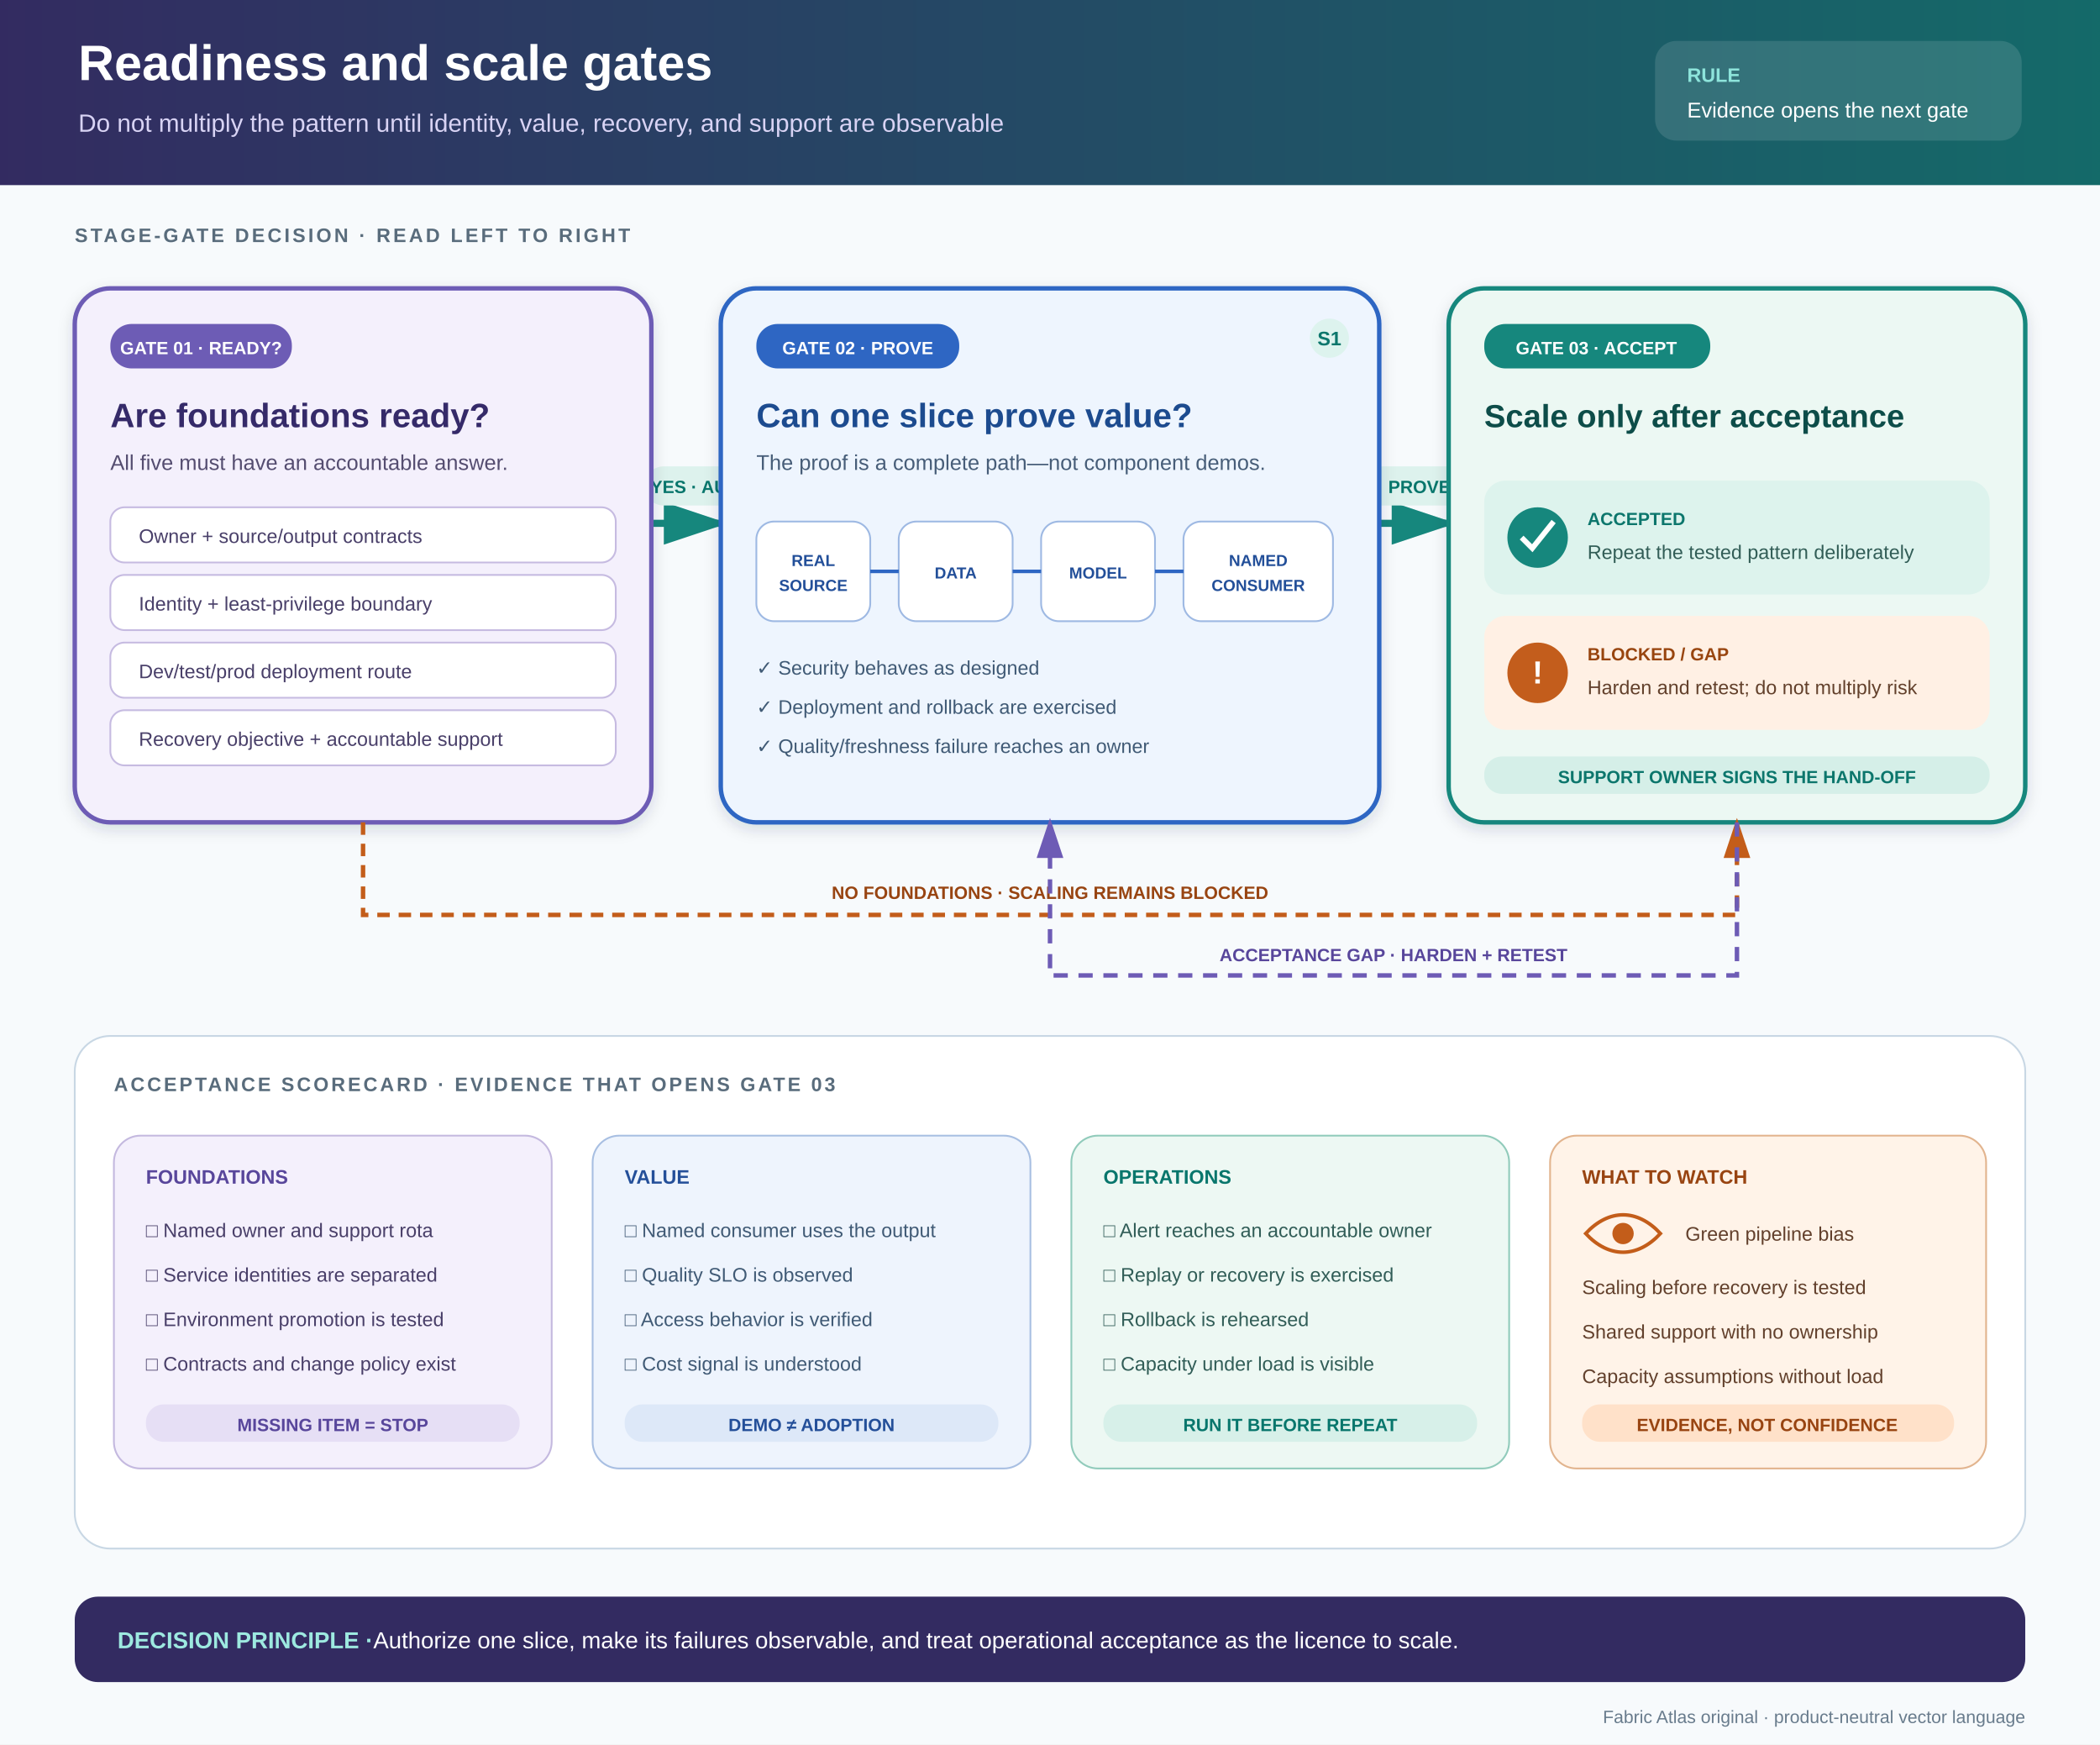
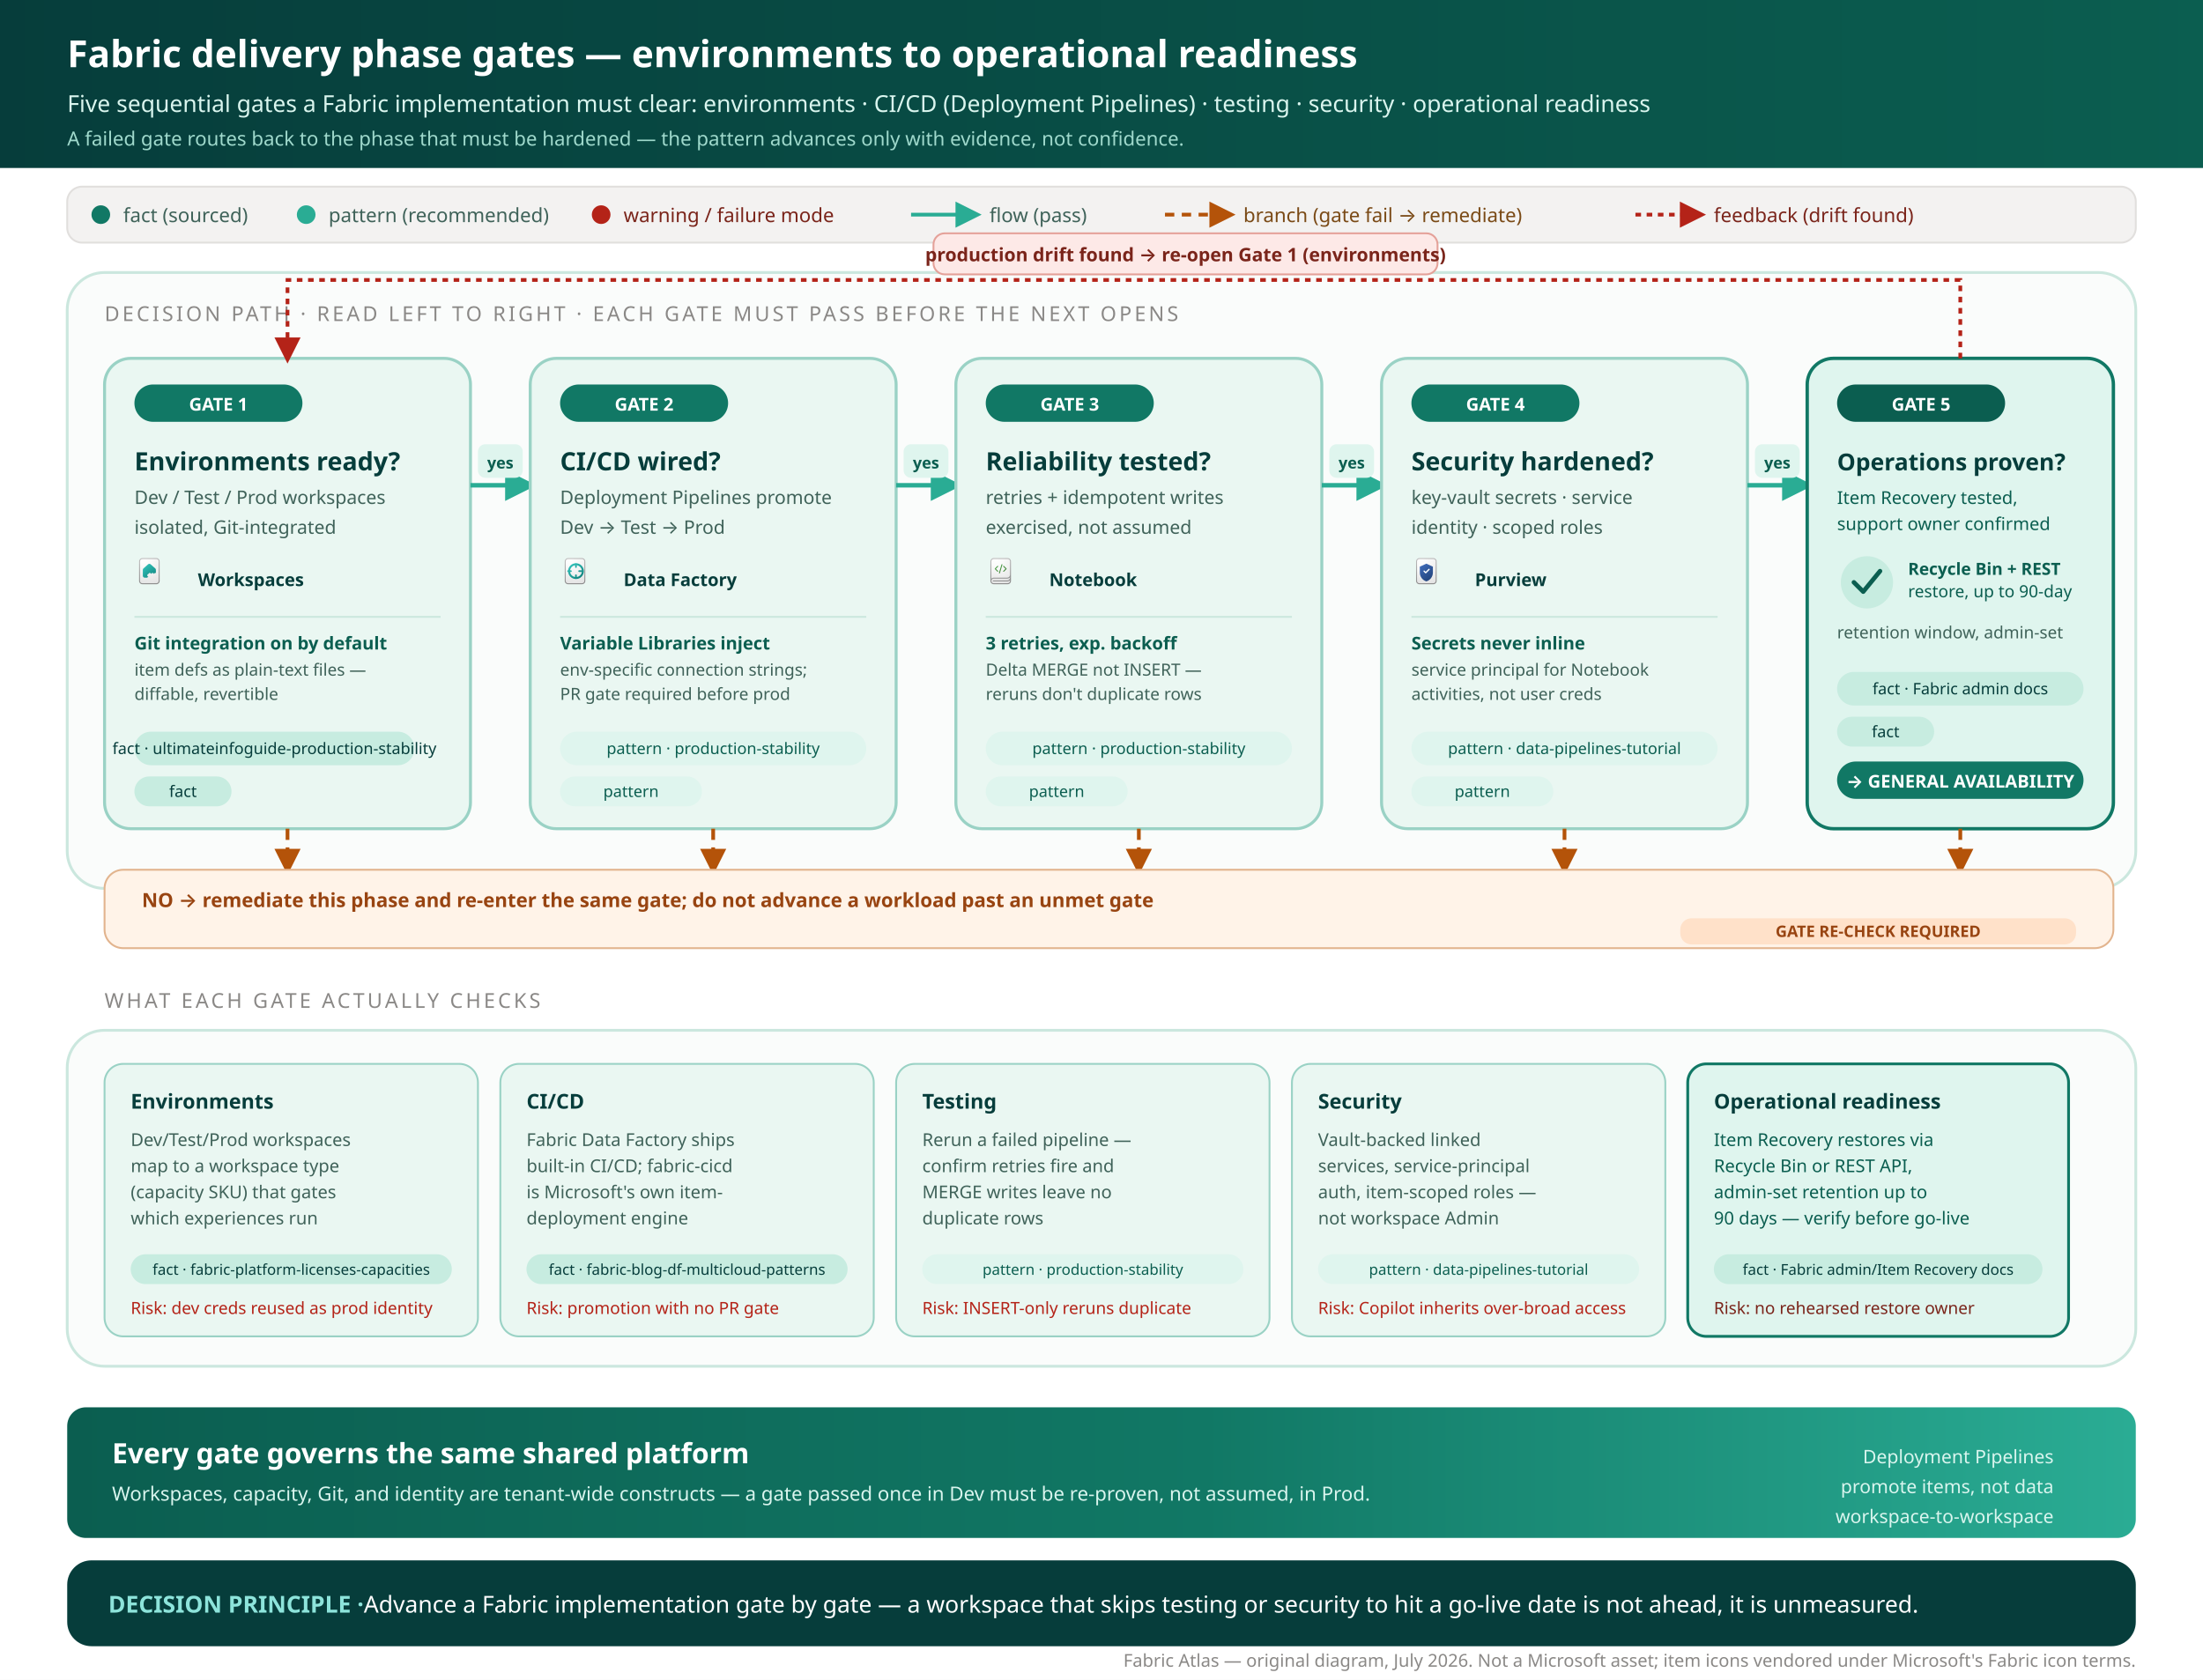
- <svg xmlns="http://www.w3.org/2000/svg" viewBox="0 0 1180 980" font-family="Segoe UI,Arial,sans-serif" role="img" aria-labelledby="architecture-implementation-decision-title architecture-implementation-decision-desc" data-diagram-id="architecture-implementation-decision">
+ <svg xmlns="http://www.w3.org/2000/svg" viewBox="0 0 1180 900" font-family="Segoe UI, -apple-system, sans-serif" role="img" aria-labelledby="architecture-implementation-decision-title architecture-implementation-decision-desc" data-diagram-id="architecture-implementation-decision">
  <defs>
-     <linearGradient id="gate-head" x1="0" x2="1">
-       <stop stop-color="#332B61" />
-       <stop offset="1" stop-color="#146A69" />
-     </linearGradient>
-     <filter id="gate-shadow" x="-10%" y="-10%" width="120%" height="130%">
-       <feDropShadow dx="0" dy="3" stdDeviation="4" flood-color="#102A43" flood-opacity=".14" />
-     </filter>
-     <marker id="gate-arrow" markerWidth="10" markerHeight="10" refX="8" refY="3" orient="auto">
-       <path d="M0 0L9 3 0 6Z" fill="#16877D" />
-     </marker>
-     <marker id="gate-warn" markerWidth="10" markerHeight="10" refX="8" refY="3" orient="auto">
-       <path d="M0 0L9 3 0 6Z" fill="#C35D1A" />
-     </marker>
-     <marker id="gate-loop" markerWidth="10" markerHeight="10" refX="8" refY="3" orient="auto">
-       <path d="M0 0L9 3 0 6Z" fill="#6D5BB5" />
-     </marker>
+     <linearGradient id="aid-head" x1="0" y1="0" x2="1" y2="0">
+       <stop offset="0" stop-color="#063D3B" />
+       <stop offset="1" stop-color="#0B5E50" />
+     </linearGradient>
+     <linearGradient id="aid-lake" x1="0" y1="0" x2="1" y2="0">
+       <stop offset="0" stop-color="#0B5E50" />
+       <stop offset="0.55" stop-color="#117865" />
+       <stop offset="1" stop-color="#2AAC94" />
+     </linearGradient>
+     <marker id="aid-arr" viewBox="0 0 10 10" refX="8" refY="5" markerWidth="7" markerHeight="7" orient="auto-start-reverse">
+       <path d="M0 0 L10 5 L0 10 z" fill="#2AAC94" />
+     </marker>
+     <marker id="aid-arrDark" viewBox="0 0 10 10" refX="8" refY="5" markerWidth="7" markerHeight="7" orient="auto-start-reverse">
+       <path d="M0 0 L10 5 L0 10 z" fill="#0E6961" />
+     </marker>
+     <marker id="aid-arrAmber" viewBox="0 0 10 10" refX="8" refY="5" markerWidth="7" markerHeight="7" orient="auto-start-reverse">
+       <path d="M0 0 L10 5 L0 10 z" fill="#B45309" />
+     </marker>
+     <marker id="aid-arrRed" viewBox="0 0 10 10" refX="8" refY="5" markerWidth="7" markerHeight="7" orient="auto-start-reverse">
+       <path d="M0 0 L10 5 L0 10 z" fill="#B42318" />
+     </marker>
+     <linearGradient id="aid-ic-shell-a" x1="11.111" x2="15.576" y1="2" y2="30.067" gradientUnits="userSpaceOnUse">
+       <stop stop-color="#fff" />
+       <stop offset="1" stop-color="#EBEBEB" />
+     </linearGradient>
+     <linearGradient id="aid-ic-shell-c" x1="12.104" x2="16.851" y1="2" y2="29.972" gradientUnits="userSpaceOnUse">
+       <stop stop-color="#BBB" />
+       <stop offset="1" stop-color="#888" />
+     </linearGradient>
+     <radialGradient id="aid-ic-shell-b" cx="0" cy="0" r="1" gradientTransform="matrix(11.61113 22.16669 -17.08352 8.94852 12.028 9.292)" gradientUnits="userSpaceOnUse">
+       <stop offset=".177" stop-color="#fff" />
+       <stop offset="1" stop-color="#B8B8B8" />
+     </radialGradient>
+     <linearGradient id="aid-ic-df-a" x1="9.354" x2="22.884" y1="7.394" y2="24.213" gradientUnits="userSpaceOnUse">
+       <stop stop-color="#37C9C1" />
+       <stop offset="1" stop-color="#0E807A" />
+     </linearGradient>
+     <linearGradient id="aid-ic-nb-c" x1="9.691" x2="19.427" y1="8.5" y2="20.784" gradientUnits="userSpaceOnUse">
+       <stop stop-color="#4BA446" />
+       <stop offset="1" stop-color="#3F7D35" />
+     </linearGradient>
+     <linearGradient id="aid-ic-pv-a" x1="8.5" x2="24" y1="6" y2="26" gradientUnits="userSpaceOnUse">
+       <stop stop-color="#4472C4" />
+       <stop offset="1" stop-color="#1F3F73" />
+     </linearGradient>
  </defs>
-   <rect width="1180" height="980" fill="#F7FAFC" />
-   <rect width="1180" height="104" fill="url(#gate-head)" />
-   <text x="44" y="45" fill="#FFFFFF" font-size="28" font-weight="700">Readiness and scale gates</text>
-   <text x="44" y="74" fill="#D8D3F4" font-size="14">Do not multiply the pattern until identity, value, recovery, and support are observable</text>
-   <g transform="translate(930 23)">
-     <rect width="206" height="56" rx="12" fill="#FFFFFF" opacity=".12" />
-     <text x="18" y="23" fill="#8DE4DB" font-size="11" font-weight="700">RULE</text>
-     <text x="18" y="43" fill="#FFFFFF" font-size="12">Evidence opens the next gate</text>
-   </g>
-   <text x="42" y="136" fill="#596C7C" font-size="11" font-weight="700" letter-spacing="1.5">STAGE-GATE DECISION · READ LEFT TO RIGHT</text>
-   <path d="M366 294H405" stroke="#16877D" stroke-width="4" marker-end="url(#gate-arrow)" />
-   <rect x="362" y="262" width="95" height="22" rx="11" fill="#DDF2ED" />
-   <text x="409" y="277" text-anchor="middle" fill="#08766C" font-size="10" font-weight="700">YES · AUTHORIZE</text>
-   <path d="M775 294H814" stroke="#16877D" stroke-width="4" marker-end="url(#gate-arrow)" />
-   <rect x="766" y="262" width="121" height="22" rx="11" fill="#DDF2ED" />
-   <text x="826" y="277" text-anchor="middle" fill="#08766C" font-size="10" font-weight="700">PROVEN · ACCEPT</text>
-   <g data-node-id="step-1" role="group" filter="url(#gate-shadow)" tabindex="0" aria-label="Are foundations ready?">
-     <rect x="42" y="162" width="324" height="300" rx="20" fill="#F4F0FC" stroke="#6D5BB5" stroke-width="2.5" />
-     <rect x="62" y="182" width="102" height="25" rx="12" fill="#6D5BB5" />
-     <text x="113" y="199" text-anchor="middle" fill="#FFFFFF" font-size="10" font-weight="700">GATE 01 · READY?</text>
-     <text x="62" y="240" fill="#362C69" font-size="19" font-weight="700">Are foundations ready?</text>
-     <text x="62" y="264" fill="#544D70" font-size="12">All five must have an accountable answer.</text>
-     <g fill="#FFFFFF" stroke="#C6BBE1">
-       <rect x="62" y="285" width="284" height="31" rx="8" />
-       <rect x="62" y="323" width="284" height="31" rx="8" />
-       <rect x="62" y="361" width="284" height="31" rx="8" />
-       <rect x="62" y="399" width="284" height="31" rx="8" />
-     </g>
-     <g fill="#493F69" font-size="11">
-       <text x="78" y="305">Owner + source/output contracts</text>
-       <text x="78" y="343">Identity + least-privilege boundary</text>
-       <text x="78" y="381">Dev/test/prod deployment route</text>
-       <text x="78" y="419">Recovery objective + accountable support</text>
-     </g>
-   </g>
-   <g data-node-id="step-2" role="group" filter="url(#gate-shadow)" tabindex="0" aria-label="Can one slice prove value?">
-     <rect x="405" y="162" width="370" height="300" rx="20" fill="#EEF5FE" stroke="#2D66C3" stroke-width="2.5" />
-     <rect x="425" y="182" width="114" height="25" rx="12" fill="#2D66C3" />
-     <text x="482" y="199" text-anchor="middle" fill="#FFFFFF" font-size="10" font-weight="700">GATE 02 · PROVE</text>
-     <text x="425" y="240" fill="#1F4C8F" font-size="19" font-weight="700">Can one slice prove value?</text>
-     <text x="425" y="264" fill="#465D78" font-size="12">The proof is a complete path—not component demos.</text>
-     <g transform="translate(425 293)">
-       <g fill="#FFFFFF" stroke="#9EB9E3">
-         <rect width="64" height="56" rx="10" />
-         <rect x="80" width="64" height="56" rx="10" />
-         <rect x="160" width="64" height="56" rx="10" />
-         <rect x="240" width="84" height="56" rx="10" />
-       </g>
-       <path d="M64 28h16M144 28h16M224 28h16" stroke="#2D66C3" stroke-width="2" />
-       <g fill="#244F99" font-size="9" font-weight="700" text-anchor="middle">
-         <text x="32" y="25">REAL</text>
-         <text x="32" y="39">SOURCE</text>
-         <text x="112" y="32">DATA</text>
-         <text x="192" y="32">MODEL</text>
-         <text x="282" y="25">NAMED</text>
-         <text x="282" y="39">CONSUMER</text>
-       </g>
-     </g>
-     <g fill="#405A75" font-size="11">
-       <text x="425" y="379">✓ Security behaves as designed</text>
-       <text x="425" y="401">✓ Deployment and rollback are exercised</text>
-       <text x="425" y="423">✓ Quality/freshness failure reaches an owner</text>
-     </g>
-     <circle cx="747" cy="190" r="11" fill="#DDF3EE" />
-     <text x="747" y="194" text-anchor="middle" fill="#08766C" font-size="11" font-weight="700">S1</text>
-   </g>
-   <g data-node-id="step-3" role="group" filter="url(#gate-shadow)" tabindex="0" aria-label="Scale after operational acceptance">
-     <rect x="814" y="162" width="324" height="300" rx="20" fill="#ECF8F3" stroke="#16877D" stroke-width="2.5" />
-     <rect x="834" y="182" width="127" height="25" rx="12" fill="#16877D" />
-     <text x="897" y="199" text-anchor="middle" fill="#FFFFFF" font-size="10" font-weight="700">GATE 03 · ACCEPT</text>
-     <text x="834" y="240" fill="#0D4D48" font-size="18" font-weight="700">Scale only after acceptance</text>
-     <g transform="translate(834 270)">
-       <rect width="284" height="64" rx="12" fill="#DDF3ED" />
-       <circle cx="30" cy="32" r="17" fill="#16877D" />
-       <path d="M21 32l6 6 12-15" fill="none" stroke="#FFFFFF" stroke-width="3" />
-       <text x="58" y="25" fill="#08766C" font-size="10" font-weight="700">ACCEPTED</text>
-       <text x="58" y="44" fill="#315D57" font-size="11">Repeat the tested pattern deliberately</text>
-       <rect y="76" width="284" height="64" rx="12" fill="#FFF0E4" />
-       <circle cx="30" cy="108" r="17" fill="#C35D1A" />
-       <text x="30" y="114" text-anchor="middle" fill="#FFFFFF" font-size="18" font-weight="800">!</text>
-       <text x="58" y="101" fill="#984411" font-size="10" font-weight="700">BLOCKED / GAP</text>
-       <text x="58" y="120" fill="#62402C" font-size="11">Harden and retest; do not multiply risk</text>
-     </g>
-     <rect x="834" y="425" width="284" height="21" rx="10" fill="#D5EFE8" />
-     <text x="976" y="440" text-anchor="middle" fill="#08766C" font-size="10" font-weight="700">SUPPORT OWNER SIGNS THE HAND-OFF</text>
-   </g>
-   <path d="M204 462V514H976V462" fill="none" stroke="#C35D1A" stroke-width="2.5" stroke-dasharray="7 5" marker-end="url(#gate-warn)" />
-   <text x="590" y="505" text-anchor="middle" fill="#984411" font-size="10" font-weight="700">NO FOUNDATIONS · SCALING REMAINS BLOCKED</text>
-   <path d="M976 462V548H590V462" fill="none" stroke="#6D5BB5" stroke-width="2.5" stroke-dasharray="8 6" marker-end="url(#gate-loop)" />
-   <text x="783" y="540" text-anchor="middle" fill="#58469B" font-size="10" font-weight="700">ACCEPTANCE GAP · HARDEN + RETEST</text>
-   <rect x="42" y="582" width="1096" height="288" rx="20" fill="#FFFFFF" stroke="#C8D7E4" />
-   <text x="64" y="613" fill="#596C7C" font-size="11" font-weight="700" letter-spacing="1.4">ACCEPTANCE SCORECARD · EVIDENCE THAT OPENS GATE 03</text>
-   <g transform="translate(64 638)">
-     <rect width="246" height="187" rx="15" fill="#F4F0FC" stroke="#C4B9DF" />
-     <text x="18" y="27" fill="#58469B" font-size="11" font-weight="700">FOUNDATIONS</text>
-     <g fill="#493F69" font-size="11">
-       <text x="18" y="57">□ Named owner and support rota</text>
-       <text x="18" y="82">□ Service identities are separated</text>
-       <text x="18" y="107">□ Environment promotion is tested</text>
-       <text x="18" y="132">□ Contracts and change policy exist</text>
-     </g>
-     <rect x="18" y="151" width="210" height="21" rx="10" fill="#E6DFF5" />
-     <text x="123" y="166" text-anchor="middle" fill="#58469B" font-size="10" font-weight="700">MISSING ITEM = STOP</text>
-   </g>
-   <g transform="translate(333 638)">
-     <rect width="246" height="187" rx="15" fill="#EEF4FD" stroke="#A8BFE2" />
-     <text x="18" y="27" fill="#244F99" font-size="11" font-weight="700">VALUE</text>
-     <g fill="#405A75" font-size="11">
-       <text x="18" y="57">□ Named consumer uses the output</text>
-       <text x="18" y="82">□ Quality SLO is observed</text>
-       <text x="18" y="107">□ Access behavior is verified</text>
-       <text x="18" y="132">□ Cost signal is understood</text>
-     </g>
-     <rect x="18" y="151" width="210" height="21" rx="10" fill="#DDE8F8" />
-     <text x="123" y="166" text-anchor="middle" fill="#244F99" font-size="10" font-weight="700">DEMO ≠ ADOPTION</text>
-   </g>
-   <g transform="translate(602 638)">
-     <rect width="246" height="187" rx="15" fill="#EDF8F3" stroke="#91CBBB" />
-     <text x="18" y="27" fill="#08766C" font-size="11" font-weight="700">OPERATIONS</text>
-     <g fill="#315D57" font-size="11">
-       <text x="18" y="57">□ Alert reaches an accountable owner</text>
-       <text x="18" y="82">□ Replay or recovery is exercised</text>
-       <text x="18" y="107">□ Rollback is rehearsed</text>
-       <text x="18" y="132">□ Capacity under load is visible</text>
-     </g>
-     <rect x="18" y="151" width="210" height="21" rx="10" fill="#D7F0E9" />
-     <text x="123" y="166" text-anchor="middle" fill="#08766C" font-size="10" font-weight="700">RUN IT BEFORE REPEAT</text>
-   </g>
-   <g transform="translate(871 638)">
-     <rect width="245" height="187" rx="15" fill="#FFF3E8" stroke="#E2B48E" />
-     <text x="18" y="27" fill="#984411" font-size="11" font-weight="700">WHAT TO WATCH</text>
-     <path d="M20 55c13-14 29-14 42 0-13 14-29 14-42 0Z" fill="none" stroke="#C35D1A" stroke-width="2" />
-     <circle cx="41" cy="55" r="6" fill="#C35D1A" />
-     <g fill="#62402C" font-size="11">
-       <text x="76" y="59">Green pipeline bias</text>
-       <text x="18" y="89">Scaling before recovery is tested</text>
-       <text x="18" y="114">Shared support with no ownership</text>
-       <text x="18" y="139">Capacity assumptions without load</text>
-     </g>
-     <rect x="18" y="151" width="209" height="21" rx="10" fill="#FFE1C9" />
-     <text x="122" y="166" text-anchor="middle" fill="#984411" font-size="10" font-weight="700">EVIDENCE, NOT CONFIDENCE</text>
-   </g>
-   <rect x="42" y="897" width="1096" height="48" rx="13" fill="#332B61" />
-   <text x="66" y="926" fill="#FFFFFF" font-size="13">
-     <tspan fill="#9DE9E0" font-weight="700">DECISION PRINCIPLE · </tspan>Authorize one slice, make its failures observable, and treat operational acceptance as the licence to scale.</text>
-   <text x="1138" y="968" text-anchor="end" fill="#687B8C" font-size="10">Fabric Atlas original · product-neutral vector language</text>
+   <rect width="1180" height="900" fill="#FFFFFF" />
+   <rect width="1180" height="90" fill="url(#aid-head)" />
+   <text x="36" y="36" font-size="20" font-weight="650" fill="#FFFFFF">Fabric delivery phase gates — environments to operational readiness</text>
+   <text x="36" y="60" font-size="12.5" fill="#D9F5EE">Five sequential gates a Fabric implementation must clear: environments · CI/CD (Deployment Pipelines) · testing · security · operational readiness</text>
+   <text x="36" y="78" font-size="10.5" fill="#9FD9CC">A failed gate routes back to the phase that must be hardened — the pattern advances only with evidence, not confidence.</text>
+   <g transform="translate(36,100)" font-size="10.5">
+     <rect width="1108" height="30" rx="8" fill="#F3F2F1" stroke="#E1DFDD" />
+     <circle cx="18" cy="15" r="5" fill="#117865" />
+     <text x="30" y="19" fill="#3F6259">fact (sourced)</text>
+     <circle cx="128" cy="15" r="5" fill="#2AAC94" />
+     <text x="140" y="19" fill="#3F6259">pattern (recommended)</text>
+     <circle cx="286" cy="15" r="5" fill="#B42318" />
+     <text x="298" y="19" fill="#7A241A">warning / failure mode</text>
+     <line x1="452" y1="15" x2="487" y2="15" stroke="#2AAC94" stroke-width="2" marker-end="url(#aid-arr)" />
+     <text x="494" y="19" fill="#3F6259">flow (pass)</text>
+     <line x1="588" y1="15" x2="623" y2="15" stroke="#B45309" stroke-width="2" stroke-dasharray="5 4" marker-end="url(#aid-arrAmber)" />
+     <text x="630" y="19" fill="#7A4A16">branch (gate fail → remediate)</text>
+     <line x1="840" y1="15" x2="875" y2="15" stroke="#B42318" stroke-width="2" stroke-dasharray="3 3" marker-end="url(#aid-arrRed)" />
+     <text x="882" y="19" fill="#7A241A">feedback (drift found)</text>
+   </g>
+   <rect x="36" y="146" width="1108" height="330" rx="20" fill="#FAFCFB" stroke="#CBE7DE" stroke-width="1.5" />
+   <text x="56" y="172" font-size="11" letter-spacing="1.5" fill="#8A8886">DECISION PATH · READ LEFT TO RIGHT · EACH GATE MUST PASS BEFORE THE NEXT OPENS</text>
+   <g data-node-id="gate-environments" tabindex="0" aria-label="Gate 1 — do isolated Dev, Test, and Production workspaces exist with Git integration?">
+     <rect x="56" y="192" width="196" height="252" rx="14" fill="#EAF7F2" stroke="#9AD2C5" stroke-width="1.6" />
+     <rect x="72" y="206" width="90" height="20" rx="10" fill="#117865" />
+     <text x="117" y="220" text-anchor="middle" font-size="9.5" font-weight="700" fill="#FFFFFF">GATE 1</text>
+     <text x="72" y="252" font-size="13.5" font-weight="650" fill="#063D3B">Environments ready?</text>
+     <text x="72" y="270" font-size="10" fill="#3F6259">Dev / Test / Prod workspaces</text>
+     <text x="72" y="286" font-size="10" fill="#3F6259">isolated, Git-integrated</text>
+     <g data-official-icon="microsoft" data-icon-name="lakehouse_32_item">
+       <g transform="translate(72,298) scale(0.5)">
+         <path fill="url(#aid-ic-shell-a)" d="M5 5.5A3.5 3.5 0 0 1 8.5 2h15A3.5 3.5 0 0 1 27 5.5v21a3.5 3.5 0 0 1-3.5 3.5h-15A3.5 3.5 0 0 1 5 26.5z" />
+         <path fill="url(#aid-ic-shell-b)" fill-opacity=".2" d="M5 5.5A3.5 3.5 0 0 1 8.5 2h15A3.5 3.5 0 0 1 27 5.5v21a3.5 3.5 0 0 1-3.5 3.5h-15A3.5 3.5 0 0 1 5 26.5z" />
+         <path fill="url(#aid-ic-shell-c)" fill-rule="evenodd" d="M23.5 3h-15A2.5 2.5 0 0 0 6 5.5v21A2.5 2.5 0 0 0 8.5 29h15a2.5 2.5 0 0 0 2.5-2.5v-21A2.5 2.5 0 0 0 23.5 3m-15-1A3.5 3.5 0 0 0 5 5.5v21A3.5 3.5 0 0 0 8.5 30h15a3.5 3.5 0 0 0 3.5-3.5v-21A3.5 3.5 0 0 0 23.5 2z" clip-rule="evenodd" />
+         <path fill="url(#aid-ic-df-a)" d="M13.99 22.69a1.5 1.5 0 0 0-.154.31H11a2 2 0 0 1-2-2v-6.4a2 2 0 0 1 .674-1.497l5-4.428a2 2 0 0 1 2.653 0l5 4.428A2 2 0 0 1 23 14.6v3.409L22.98 18a1.5 1.5 0 0 0-.94-.01l-.12.05c-.37.15-.66.44-.81.81-.01.02-.05.07-.11.13-.06-.05-.11-.11-.11-.13a1.49 1.49 0 0 0-1.39-.93h-.14a1.5 1.5 0 0 0-1.256.94 1 1 0 0 1-.104.12c-.06-.05-.11-.11-.11-.13a1.49 1.49 0 0 0-1.39-.93h-.14c-.57.05-1.05.42-1.26.95-.04.08-.06.13-.06.13q-.013.012-.09.032l-.03.008a1.5 1.5 0 0 0-1.13 1.79 1.46 1.46 0 0 0 1.264 1.15l-.004.01c-.008.009-.038.017-.09.032l-.03.008c-.39.09-.73.32-.94.66" />
+       </g>
+       <text x="106" y="314" font-size="9.5" font-weight="700" fill="#063D3B">Workspaces</text>
+     </g>
+     <rect x="72" y="330" width="164" height="1" fill="#CBE7DE" />
+     <text x="72" y="348" font-size="9.5" fill="#0B5E50" font-weight="600">Git integration on by default</text>
+     <text x="72" y="362" font-size="9" fill="#3F6259">item defs as plain-text files —</text>
+     <text x="72" y="375" font-size="9" fill="#3F6259">diffable, revertible</text>
+     <rect x="72" y="392" width="150" height="18" rx="9" fill="#C7ECE0" />
+     <text x="147" y="404" text-anchor="middle" font-size="8.5" fill="#063D3B">fact · ultimateinfoguide-production-stability</text>
+     <rect x="72" y="416" width="52" height="16" rx="8" fill="#C7ECE0" />
+     <text x="98" y="427" text-anchor="middle" font-size="8.5" fill="#063D3B">fact</text>
+   </g>
+   <path d="M252 260 H284" stroke="#2AAC94" stroke-width="2.4" fill="none" marker-end="url(#aid-arr)" />
+   <rect x="256" y="238" width="24" height="18" rx="4" fill="#DFF5EE" />
+   <text x="268" y="251" text-anchor="middle" font-size="8.5" font-weight="700" fill="#0B5E50">yes</text>
+   <g data-node-id="gate-cicd" tabindex="0" aria-label="Gate 2 — do Deployment Pipelines promote items with environment-specific configuration and a pull-request gate?">
+     <rect x="284" y="192" width="196" height="252" rx="14" fill="#EAF7F2" stroke="#9AD2C5" stroke-width="1.6" />
+     <rect x="300" y="206" width="90" height="20" rx="10" fill="#117865" />
+     <text x="345" y="220" text-anchor="middle" font-size="9.5" font-weight="700" fill="#FFFFFF">GATE 2</text>
+     <text x="300" y="252" font-size="13.5" font-weight="650" fill="#063D3B">CI/CD wired?</text>
+     <text x="300" y="270" font-size="10" fill="#3F6259">Deployment Pipelines promote</text>
+     <text x="300" y="286" font-size="10" fill="#3F6259">Dev → Test → Prod</text>
+     <g data-official-icon="microsoft" data-icon-name="data_factory_32_color">
+       <g transform="translate(300,298) scale(0.5)">
+         <path fill="url(#aid-ic-shell-a)" d="M5 5.5A3.5 3.5 0 0 1 8.5 2h15A3.5 3.5 0 0 1 27 5.5v21a3.5 3.5 0 0 1-3.5 3.5h-15A3.5 3.5 0 0 1 5 26.5z" />
+         <path fill="url(#aid-ic-shell-b)" fill-opacity=".2" d="M5 5.5A3.5 3.5 0 0 1 8.5 2h15A3.5 3.5 0 0 1 27 5.5v21a3.5 3.5 0 0 1-3.5 3.5h-15A3.5 3.5 0 0 1 5 26.5z" />
+         <path fill="url(#aid-ic-shell-c)" fill-rule="evenodd" d="M23.5 3h-15A2.5 2.5 0 0 0 6 5.5v21A2.5 2.5 0 0 0 8.5 29h15a2.5 2.5 0 0 0 2.5-2.5v-21A2.5 2.5 0 0 0 23.5 3m-15-1A3.5 3.5 0 0 0 5 5.5v21A3.5 3.5 0 0 0 8.5 30h15a3.5 3.5 0 0 0 3.5-3.5v-21A3.5 3.5 0 0 0 23.5 2z" clip-rule="evenodd" />
+         <circle cx="17" cy="16" r="7.4" fill="none" stroke="url(#aid-ic-df-a)" stroke-width="2.1" />
+         <path d="M17 8.6v3M17 20.4v3M8.6 16h3M20.4 16h3" stroke="url(#aid-ic-df-a)" stroke-width="1.8" stroke-linecap="round" />
+       </g>
+       <text x="334" y="314" font-size="9.5" font-weight="700" fill="#063D3B">Data Factory</text>
+     </g>
+     <rect x="300" y="330" width="164" height="1" fill="#CBE7DE" />
+     <text x="300" y="348" font-size="9.5" fill="#0B5E50" font-weight="600">Variable Libraries inject</text>
+     <text x="300" y="362" font-size="9" fill="#3F6259">env-specific connection strings;</text>
+     <text x="300" y="375" font-size="9" fill="#3F6259">PR gate required before prod</text>
+     <rect x="300" y="392" width="164" height="18" rx="9" fill="#DFF5EE" />
+     <text x="382" y="404" text-anchor="middle" font-size="8.5" fill="#0B5E50">pattern · production-stability</text>
+     <rect x="300" y="416" width="76" height="16" rx="8" fill="#DFF5EE" />
+     <text x="338" y="427" text-anchor="middle" font-size="8.5" fill="#0B5E50">pattern</text>
+   </g>
+   <path d="M480 260 H512" stroke="#2AAC94" stroke-width="2.4" fill="none" marker-end="url(#aid-arr)" />
+   <rect x="484" y="238" width="24" height="18" rx="4" fill="#DFF5EE" />
+   <text x="496" y="251" text-anchor="middle" font-size="8.5" font-weight="700" fill="#0B5E50">yes</text>
+   <g data-node-id="gate-testing" tabindex="0" aria-label="Gate 3 — is pipeline reliability tested with retries and idempotent writes?">
+     <rect x="512" y="192" width="196" height="252" rx="14" fill="#EAF7F2" stroke="#9AD2C5" stroke-width="1.6" />
+     <rect x="528" y="206" width="90" height="20" rx="10" fill="#117865" />
+     <text x="573" y="220" text-anchor="middle" font-size="9.5" font-weight="700" fill="#FFFFFF">GATE 3</text>
+     <text x="528" y="252" font-size="13.5" font-weight="650" fill="#063D3B">Reliability tested?</text>
+     <text x="528" y="270" font-size="10" fill="#3F6259">retries + idempotent writes</text>
+     <text x="528" y="286" font-size="10" fill="#3F6259">exercised, not assumed</text>
+     <g data-official-icon="microsoft" data-icon-name="notebook_32_item">
+       <g transform="translate(528,298) scale(0.5)">
+         <path fill="url(#aid-ic-shell-a)" d="M5 5.5A3.5 3.5 0 0 1 8.5 2h15A3.5 3.5 0 0 1 27 5.5v21a3.5 3.5 0 0 1-3.5 3.5h-15A3.5 3.5 0 0 1 5 26.5z" />
+         <path fill="url(#aid-ic-shell-b)" fill-opacity=".2" d="M5 5.5A3.5 3.5 0 0 1 8.5 2h15A3.5 3.5 0 0 1 27 5.5v21a3.5 3.5 0 0 1-3.5 3.5h-15A3.5 3.5 0 0 1 5 26.5z" />
+         <path fill="url(#aid-ic-nb-c)" d="M17.494 8.521a.5.5 0 0 1 .335.623l-2.7 9a.5.5 0 1 1-.957-.287l2.7-9a.5.5 0 0 1 .622-.336" />
+         <path fill="url(#aid-ic-nb-c)" d="M18.797 10.446a.5.5 0 0 1 .707 0l2.63 2.63a.6.6 0 0 1 0 .848l-2.63 2.63a.5.5 0 0 1-.707-.708l2.346-2.346-2.346-2.347a.5.5 0 0 1 0-.707" />
+         <path fill="url(#aid-ic-nb-c)" d="M12.496 10.446a.5.5 0 1 1 .707.707L10.857 13.5l2.346 2.346a.5.5 0 0 1-.707.707l-2.63-2.629a.6.6 0 0 1 0-.848z" />
+         <path fill="url(#aid-ic-shell-c)" fill-rule="evenodd" d="M5 26.5v-21A3.5 3.5 0 0 1 8.5 2h15A3.5 3.5 0 0 1 27 5.5v21a3.5 3.5 0 0 1-3.5 3.5h-15A3.5 3.5 0 0 1 5 26.5M8.5 3h15A2.5 2.5 0 0 1 26 5.5V20a3 3 0 0 1-3 3H8.5A3.5 3.5 0 0 0 6 24.05V5.5A2.5 2.5 0 0 1 8.5 3M26 25.646v.854a2.5 2.5 0 0 1-2.5 2.5h-15a2.5 2.5 0 0 1 0-5H23a4 4 0 0 0 3-1.354V23a3 3 0 0 1-3 3H8a.5.5 0 0 0 0 1h15a4 4 0 0 0 3-1.354" clip-rule="evenodd" />
+       </g>
+       <text x="562" y="314" font-size="9.5" font-weight="700" fill="#063D3B">Notebook</text>
+     </g>
+     <rect x="528" y="330" width="164" height="1" fill="#CBE7DE" />
+     <text x="528" y="348" font-size="9.5" fill="#0B5E50" font-weight="600">3 retries, exp. backoff</text>
+     <text x="528" y="362" font-size="9" fill="#3F6259">Delta MERGE not INSERT —</text>
+     <text x="528" y="375" font-size="9" fill="#3F6259">reruns don't duplicate rows</text>
+     <rect x="528" y="392" width="164" height="18" rx="9" fill="#DFF5EE" />
+     <text x="610" y="404" text-anchor="middle" font-size="8.5" fill="#0B5E50">pattern · production-stability</text>
+     <rect x="528" y="416" width="76" height="16" rx="8" fill="#DFF5EE" />
+     <text x="566" y="427" text-anchor="middle" font-size="8.5" fill="#0B5E50">pattern</text>
+   </g>
+   <path d="M708 260 H740" stroke="#2AAC94" stroke-width="2.4" fill="none" marker-end="url(#aid-arr)" />
+   <rect x="712" y="238" width="24" height="18" rx="4" fill="#DFF5EE" />
+   <text x="724" y="251" text-anchor="middle" font-size="8.5" font-weight="700" fill="#0B5E50">yes</text>
+   <g data-node-id="gate-security" tabindex="0" aria-label="Gate 4 — do secrets, identities, and permissions follow least privilege?">
+     <rect x="740" y="192" width="196" height="252" rx="14" fill="#EAF7F2" stroke="#9AD2C5" stroke-width="1.6" />
+     <rect x="756" y="206" width="90" height="20" rx="10" fill="#117865" />
+     <text x="801" y="220" text-anchor="middle" font-size="9.5" font-weight="700" fill="#FFFFFF">GATE 4</text>
+     <text x="756" y="252" font-size="13.5" font-weight="650" fill="#063D3B">Security hardened?</text>
+     <text x="756" y="270" font-size="10" fill="#3F6259">key-vault secrets · service</text>
+     <text x="756" y="286" font-size="10" fill="#3F6259">identity · scoped roles</text>
+     <g data-official-icon="microsoft" data-icon-name="purview_32_color">
+       <g transform="translate(756,298) scale(0.5)">
+         <path fill="url(#aid-ic-shell-a)" d="M5 5.5A3.5 3.5 0 0 1 8.5 2h15A3.5 3.5 0 0 1 27 5.5v21a3.5 3.5 0 0 1-3.5 3.5h-15A3.5 3.5 0 0 1 5 26.5z" />
+         <path fill="url(#aid-ic-shell-b)" fill-opacity=".2" d="M5 5.5A3.5 3.5 0 0 1 8.5 2h15A3.5 3.5 0 0 1 27 5.5v21a3.5 3.5 0 0 1-3.5 3.5h-15A3.5 3.5 0 0 1 5 26.5z" />
+         <path fill="url(#aid-ic-shell-c)" fill-rule="evenodd" d="M23.5 3h-15A2.5 2.5 0 0 0 6 5.5v21A2.5 2.5 0 0 0 8.5 29h15a2.5 2.5 0 0 0 2.5-2.5v-21A2.5 2.5 0 0 0 23.5 3m-15-1A3.5 3.5 0 0 0 5 5.5v21A3.5 3.5 0 0 0 8.5 30h15a3.5 3.5 0 0 0 3.5-3.5v-21A3.5 3.5 0 0 0 23.5 2z" clip-rule="evenodd" />
+         <path fill="url(#aid-ic-pv-a)" d="M16 8l7 3.2v6.4c0 4.4-3 8.2-7 9.4-4-1.2-7-5-7-9.4v-6.4z" />
+         <path d="M13.6 16l1.7 1.7 3.6-3.6" stroke="#FFFFFF" stroke-width="1.4" fill="none" stroke-linecap="round" stroke-linejoin="round" />
+       </g>
+       <text x="790" y="314" font-size="9.5" font-weight="700" fill="#063D3B">Purview</text>
+     </g>
+     <rect x="756" y="330" width="164" height="1" fill="#CBE7DE" />
+     <text x="756" y="348" font-size="9.5" fill="#0B5E50" font-weight="600">Secrets never inline</text>
+     <text x="756" y="362" font-size="9" fill="#3F6259">service principal for Notebook</text>
+     <text x="756" y="375" font-size="9" fill="#3F6259">activities, not user creds</text>
+     <rect x="756" y="392" width="164" height="18" rx="9" fill="#DFF5EE" />
+     <text x="838" y="404" text-anchor="middle" font-size="8.5" fill="#0B5E50">pattern · data-pipelines-tutorial</text>
+     <rect x="756" y="416" width="76" height="16" rx="8" fill="#DFF5EE" />
+     <text x="794" y="427" text-anchor="middle" font-size="8.5" fill="#0B5E50">pattern</text>
+   </g>
+   <path d="M936 260 H968" stroke="#2AAC94" stroke-width="2.4" fill="none" marker-end="url(#aid-arr)" />
+   <rect x="940" y="238" width="24" height="18" rx="4" fill="#DFF5EE" />
+   <text x="952" y="251" text-anchor="middle" font-size="8.5" font-weight="700" fill="#0B5E50">yes</text>
+   <g data-node-id="gate-operational-readiness" tabindex="0" aria-label="Gate 5 — is recovery, monitoring, and support ownership proven before general availability?">
+     <rect x="968" y="192" width="164" height="252" rx="14" fill="#DFF5EE" stroke="#117865" stroke-width="1.8" />
+     <rect x="984" y="206" width="90" height="20" rx="10" fill="#0B5E50" />
+     <text x="1029" y="220" text-anchor="middle" font-size="9.5" font-weight="700" fill="#FFFFFF">GATE 5</text>
+     <text x="984" y="252" font-size="12.5" font-weight="650" fill="#063D3B">Operations proven?</text>
+     <text x="984" y="270" font-size="9.5" fill="#0B5E50">Item Recovery tested,</text>
+     <text x="984" y="284" font-size="9.5" fill="#0B5E50">support owner confirmed</text>
+     <circle cx="1000" cy="312" r="14" fill="#C7ECE0" />
+     <path d="M993 312l5 5 9-11" fill="none" stroke="#0B5E50" stroke-width="2.4" stroke-linecap="round" stroke-linejoin="round" />
+     <text x="1022" y="308" font-size="9" fill="#0B5E50" font-weight="600">Recycle Bin + REST</text>
+     <text x="1022" y="320" font-size="9" fill="#0B5E50">restore, up to 90-day</text>
+     <text x="984" y="342" font-size="9" fill="#3F6259">retention window, admin-set</text>
+     <rect x="984" y="360" width="132" height="18" rx="9" fill="#C7ECE0" />
+     <text x="1050" y="372" text-anchor="middle" font-size="8.5" fill="#063D3B">fact · Fabric admin docs</text>
+     <rect x="984" y="384" width="52" height="16" rx="8" fill="#C7ECE0" />
+     <text x="1010" y="395" text-anchor="middle" font-size="8.5" fill="#063D3B">fact</text>
+     <rect x="984" y="408" width="132" height="20" rx="10" fill="#117865" />
+     <text x="1050" y="422" text-anchor="middle" font-size="9.5" font-weight="700" fill="#FFFFFF">→ GENERAL AVAILABILITY</text>
+   </g>
+   <path d="M154 444 V466" stroke="#B45309" stroke-width="2" stroke-dasharray="6 4" fill="none" marker-end="url(#aid-arrAmber)" />
+   <path d="M382 444 V466" stroke="#B45309" stroke-width="2" stroke-dasharray="6 4" fill="none" marker-end="url(#aid-arrAmber)" />
+   <path d="M610 444 V466" stroke="#B45309" stroke-width="2" stroke-dasharray="6 4" fill="none" marker-end="url(#aid-arrAmber)" />
+   <path d="M838 444 V466" stroke="#B45309" stroke-width="2" stroke-dasharray="6 4" fill="none" marker-end="url(#aid-arrAmber)" />
+   <path d="M1050 444 V466" stroke="#B45309" stroke-width="2" stroke-dasharray="6 4" fill="none" marker-end="url(#aid-arrAmber)" />
+   <g data-node-id="remediation-loop" tabindex="0" aria-label="Remediation loop — a failed gate routes back into the same phase for hardening">
+     <rect x="56" y="466" width="1076" height="42" rx="10" fill="#FFF3E8" stroke="#E2B48E" />
+     <text x="76" y="486" font-size="10.5" fill="#984411" font-weight="600">NO → remediate this phase and re-enter the same gate; do not advance a workload past an unmet gate</text>
+     <rect x="900" y="492" width="212" height="14" rx="6" fill="#FFE1C9" />
+     <text x="1006" y="502" text-anchor="middle" font-size="8.5" fill="#984411" font-weight="700">GATE RE-CHECK REQUIRED</text>
+   </g>
+   <g data-node-id="drift-feedback" tabindex="0" aria-label="Feedback — configuration drift found in production returns to the environments gate">
+     <path d="M1050 192 V150 H154 V192" stroke="#B42318" stroke-width="2" stroke-dasharray="3 3" fill="none" marker-end="url(#aid-arrRed)" />
+     <rect x="500" y="125" width="270" height="22" rx="6" fill="#FDE9E7" stroke="#E4A199" />
+     <text x="635" y="140" text-anchor="middle" font-size="10" fill="#7A241A" font-weight="600">production drift found → re-open Gate 1 (environments)</text>
+   </g>
+   <text x="56" y="540" font-size="11" letter-spacing="1.5" fill="#8A8886">WHAT EACH GATE ACTUALLY CHECKS</text>
+   <rect x="36" y="552" width="1108" height="180" rx="20" fill="#FAFCFB" stroke="#CBE7DE" stroke-width="1.5" />
+   <g transform="translate(56,570)">
+     <rect width="200" height="146" rx="10" fill="#EAF7F2" stroke="#9AD2C5" />
+     <text x="14" y="24" font-size="11" font-weight="650" fill="#063D3B">Environments</text>
+     <text x="14" y="44" font-size="9.5" fill="#3F6259">Dev/Test/Prod workspaces</text>
+     <text x="14" y="58" font-size="9.5" fill="#3F6259">map to a workspace type</text>
+     <text x="14" y="72" font-size="9.5" fill="#3F6259">(capacity SKU) that gates</text>
+     <text x="14" y="86" font-size="9.5" fill="#3F6259">which experiences run</text>
+     <rect x="14" y="102" width="172" height="16" rx="8" fill="#C7ECE0" />
+     <text x="100" y="113" text-anchor="middle" font-size="8" fill="#063D3B">fact · fabric-platform-licenses-capacities</text>
+     <text x="14" y="134" font-size="9" fill="#B42318">Risk: dev creds reused as prod identity</text>
+   </g>
+   <g transform="translate(268,570)">
+     <rect width="200" height="146" rx="10" fill="#EAF7F2" stroke="#9AD2C5" />
+     <text x="14" y="24" font-size="11" font-weight="650" fill="#063D3B">CI/CD</text>
+     <text x="14" y="44" font-size="9.5" fill="#3F6259">Fabric Data Factory ships</text>
+     <text x="14" y="58" font-size="9.5" fill="#3F6259">built-in CI/CD; fabric-cicd</text>
+     <text x="14" y="72" font-size="9.5" fill="#3F6259">is Microsoft's own item-</text>
+     <text x="14" y="86" font-size="9.5" fill="#3F6259">deployment engine</text>
+     <rect x="14" y="102" width="172" height="16" rx="8" fill="#C7ECE0" />
+     <text x="100" y="113" text-anchor="middle" font-size="8" fill="#063D3B">fact · fabric-blog-df-multicloud-patterns</text>
+     <text x="14" y="134" font-size="9" fill="#B42318">Risk: promotion with no PR gate</text>
+   </g>
+   <g transform="translate(480,570)">
+     <rect width="200" height="146" rx="10" fill="#EAF7F2" stroke="#9AD2C5" />
+     <text x="14" y="24" font-size="11" font-weight="650" fill="#063D3B">Testing</text>
+     <text x="14" y="44" font-size="9.5" fill="#3F6259">Rerun a failed pipeline —</text>
+     <text x="14" y="58" font-size="9.5" fill="#3F6259">confirm retries fire and</text>
+     <text x="14" y="72" font-size="9.5" fill="#3F6259">MERGE writes leave no</text>
+     <text x="14" y="86" font-size="9.5" fill="#3F6259">duplicate rows</text>
+     <rect x="14" y="102" width="172" height="16" rx="8" fill="#DFF5EE" />
+     <text x="100" y="113" text-anchor="middle" font-size="8" fill="#0B5E50">pattern · production-stability</text>
+     <text x="14" y="134" font-size="9" fill="#B42318">Risk: INSERT-only reruns duplicate</text>
+   </g>
+   <g transform="translate(692,570)">
+     <rect width="200" height="146" rx="10" fill="#EAF7F2" stroke="#9AD2C5" />
+     <text x="14" y="24" font-size="11" font-weight="650" fill="#063D3B">Security</text>
+     <text x="14" y="44" font-size="9.5" fill="#3F6259">Vault-backed linked</text>
+     <text x="14" y="58" font-size="9.5" fill="#3F6259">services, service-principal</text>
+     <text x="14" y="72" font-size="9.5" fill="#3F6259">auth, item-scoped roles —</text>
+     <text x="14" y="86" font-size="9.5" fill="#3F6259">not workspace Admin</text>
+     <rect x="14" y="102" width="172" height="16" rx="8" fill="#DFF5EE" />
+     <text x="100" y="113" text-anchor="middle" font-size="8" fill="#0B5E50">pattern · data-pipelines-tutorial</text>
+     <text x="14" y="134" font-size="9" fill="#B42318">Risk: Copilot inherits over-broad access</text>
+   </g>
+   <g transform="translate(904,570)">
+     <rect width="204" height="146" rx="10" fill="#DFF5EE" stroke="#117865" stroke-width="1.5" />
+     <text x="14" y="24" font-size="11" font-weight="650" fill="#063D3B">Operational readiness</text>
+     <text x="14" y="44" font-size="9.5" fill="#0B5E50">Item Recovery restores via</text>
+     <text x="14" y="58" font-size="9.5" fill="#0B5E50">Recycle Bin or REST API,</text>
+     <text x="14" y="72" font-size="9.5" fill="#0B5E50">admin-set retention up to</text>
+     <text x="14" y="86" font-size="9.5" fill="#0B5E50">90 days — verify before go-live</text>
+     <rect x="14" y="102" width="176" height="16" rx="8" fill="#C7ECE0" />
+     <text x="102" y="113" text-anchor="middle" font-size="8" fill="#063D3B">fact · Fabric admin/Item Recovery docs</text>
+     <text x="14" y="134" font-size="9" fill="#7A241A">Risk: no rehearsed restore owner</text>
+   </g>
+   <rect x="36" y="754" width="1108" height="70" rx="10" fill="url(#aid-lake)" />
+   <text x="60" y="784" font-size="15" font-weight="650" fill="#FFFFFF">Every gate governs the same shared platform</text>
+   <text x="60" y="804" font-size="10.5" fill="#D9F5EE">Workspaces, capacity, Git, and identity are tenant-wide constructs — a gate passed once in Dev must be re-proven, not assumed, in Prod.</text>
+   <text x="1100" y="784" font-size="10" fill="#D9F5EE" text-anchor="end">Deployment Pipelines</text>
+   <text x="1100" y="800" font-size="10" fill="#D9F5EE" text-anchor="end">promote items, not data</text>
+   <text x="1100" y="816" font-size="10" fill="#D9F5EE" text-anchor="end">workspace-to-workspace</text>
+   <rect x="36" y="836" width="1108" height="46" rx="13" fill="#063D3B" />
+   <text x="58" y="864" fill="#FFFFFF" font-size="12.5">
+     <tspan fill="#8DE4DB" font-weight="700">DECISION PRINCIPLE · </tspan>Advance a Fabric implementation gate by gate — a workspace that skips testing or security to hit a go-live date is not ahead, it is unmeasured.</text>
+   <text x="1144" y="893" text-anchor="end" font-size="9.5" fill="#8A8886">Fabric Atlas — original diagram, July 2026. Not a Microsoft asset; item icons vendored under Microsoft's Fabric icon terms.</text>
</svg>
